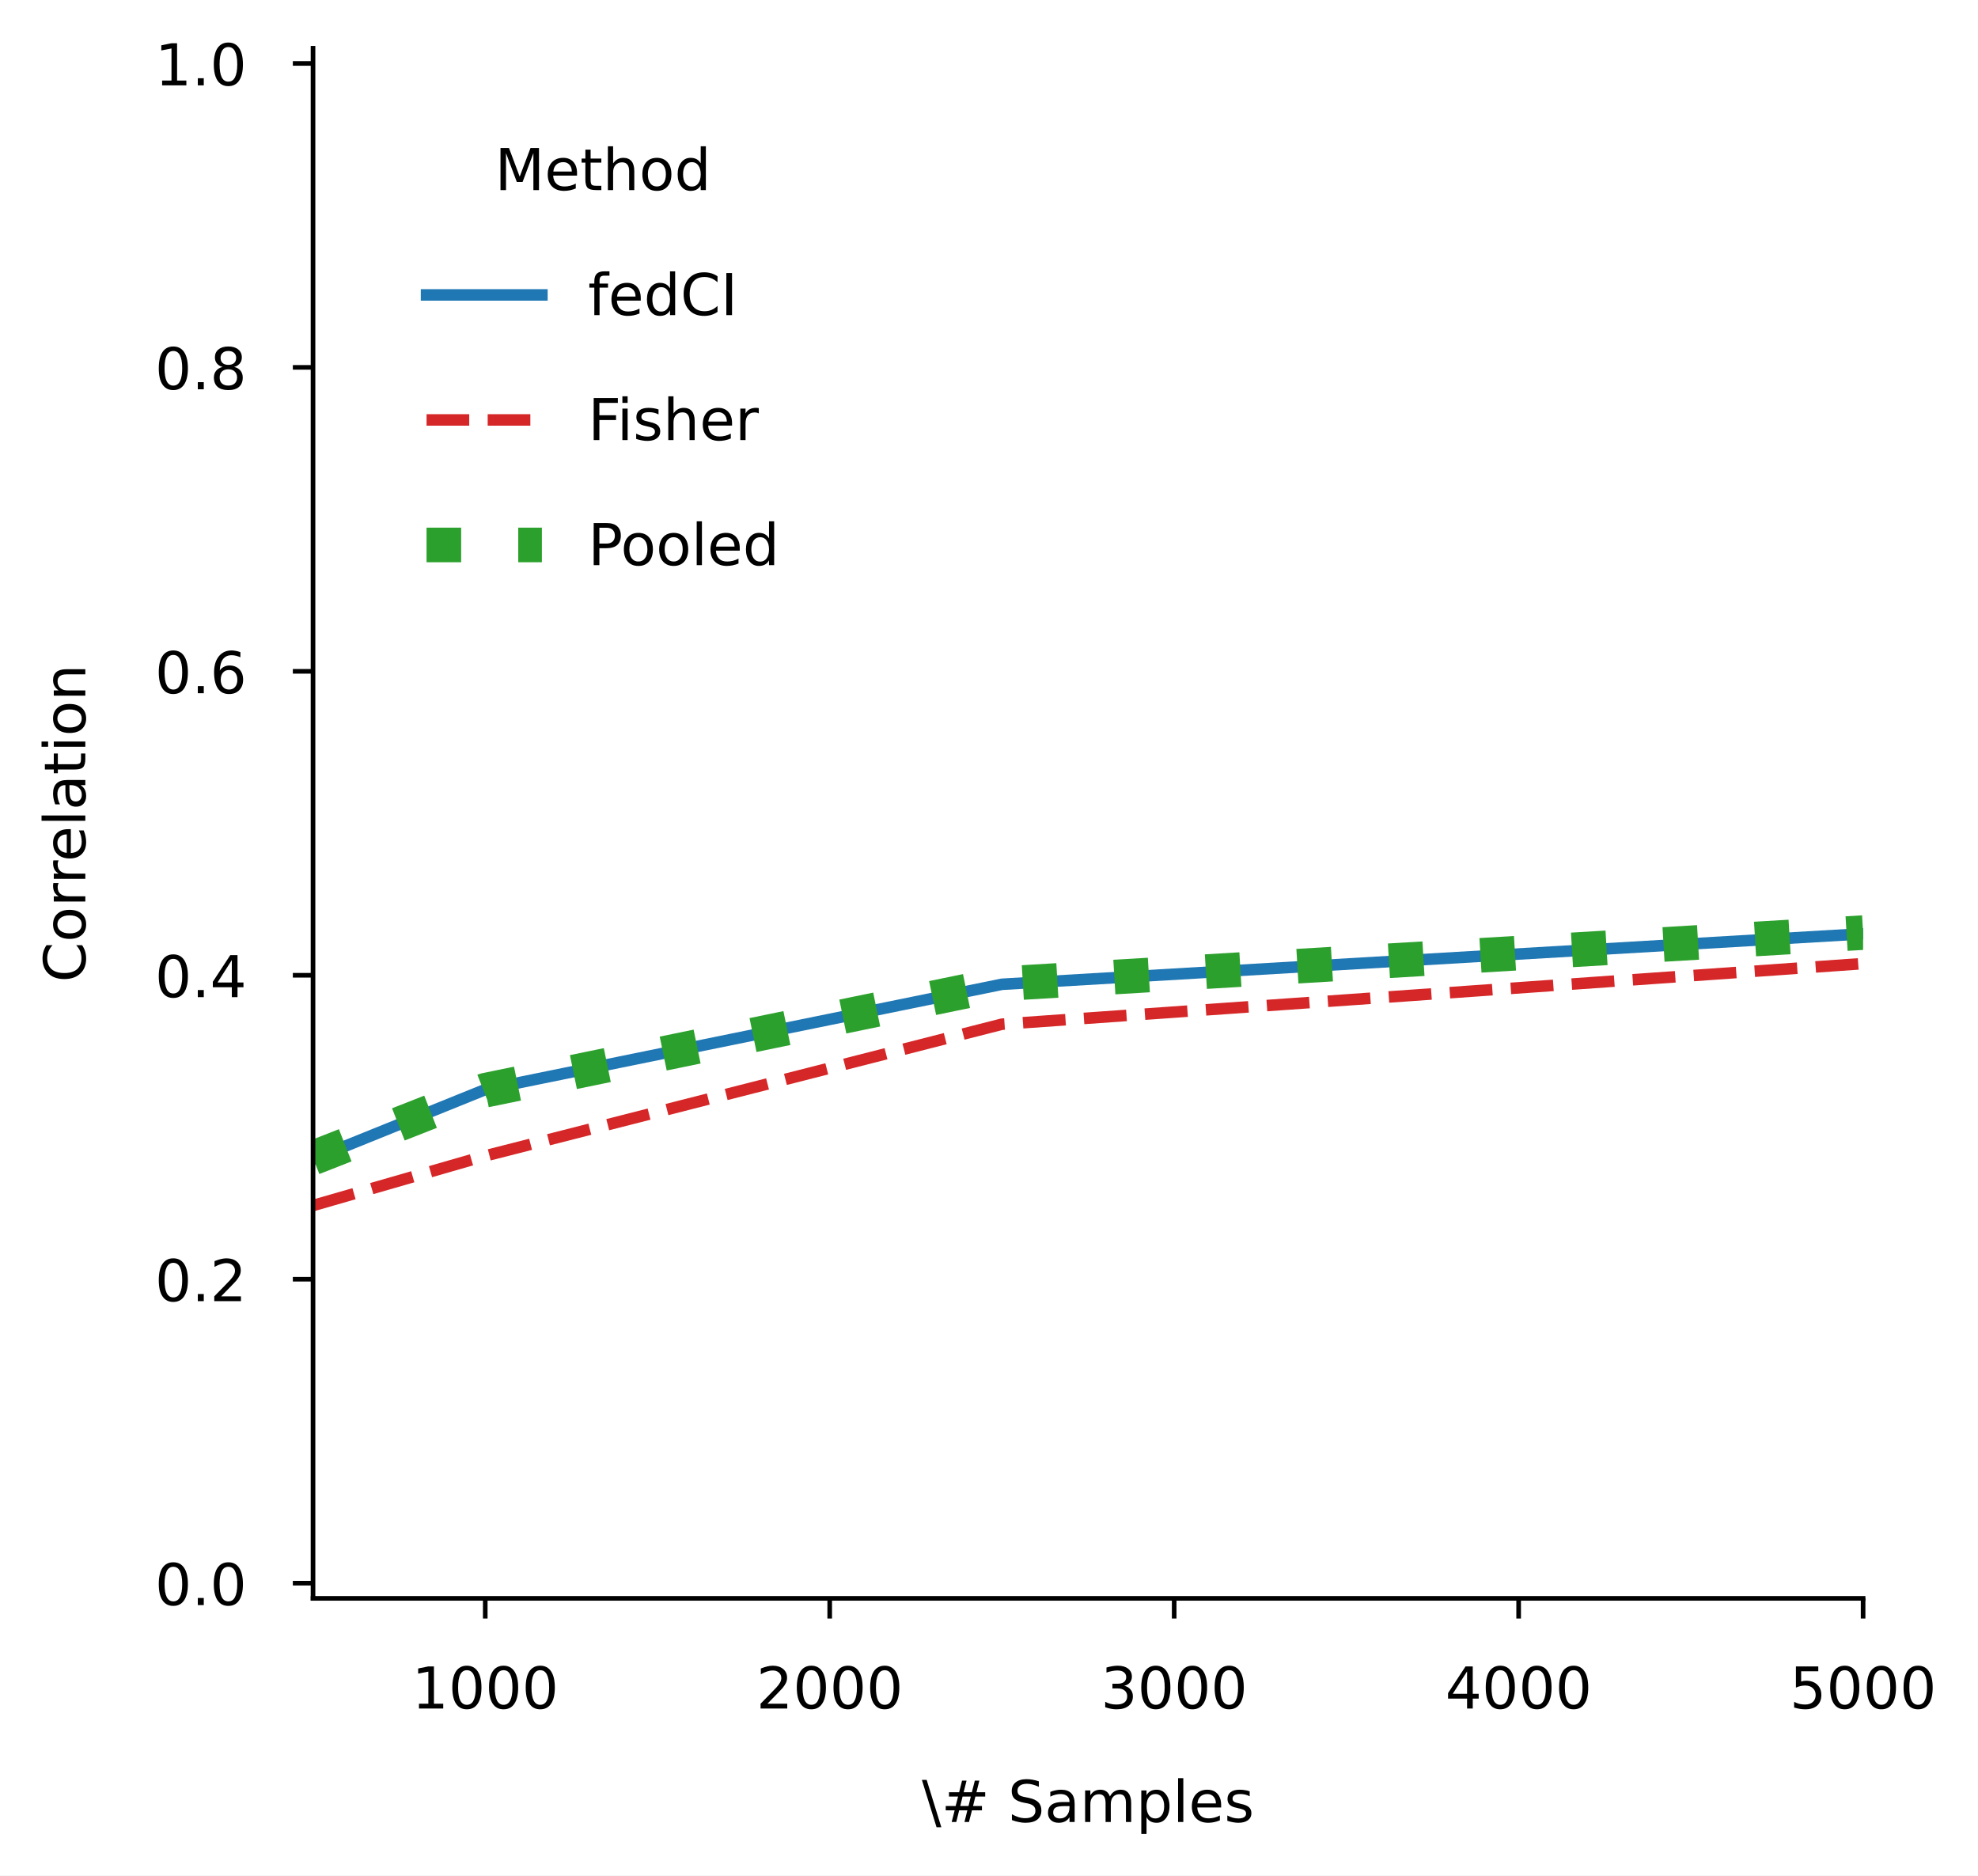
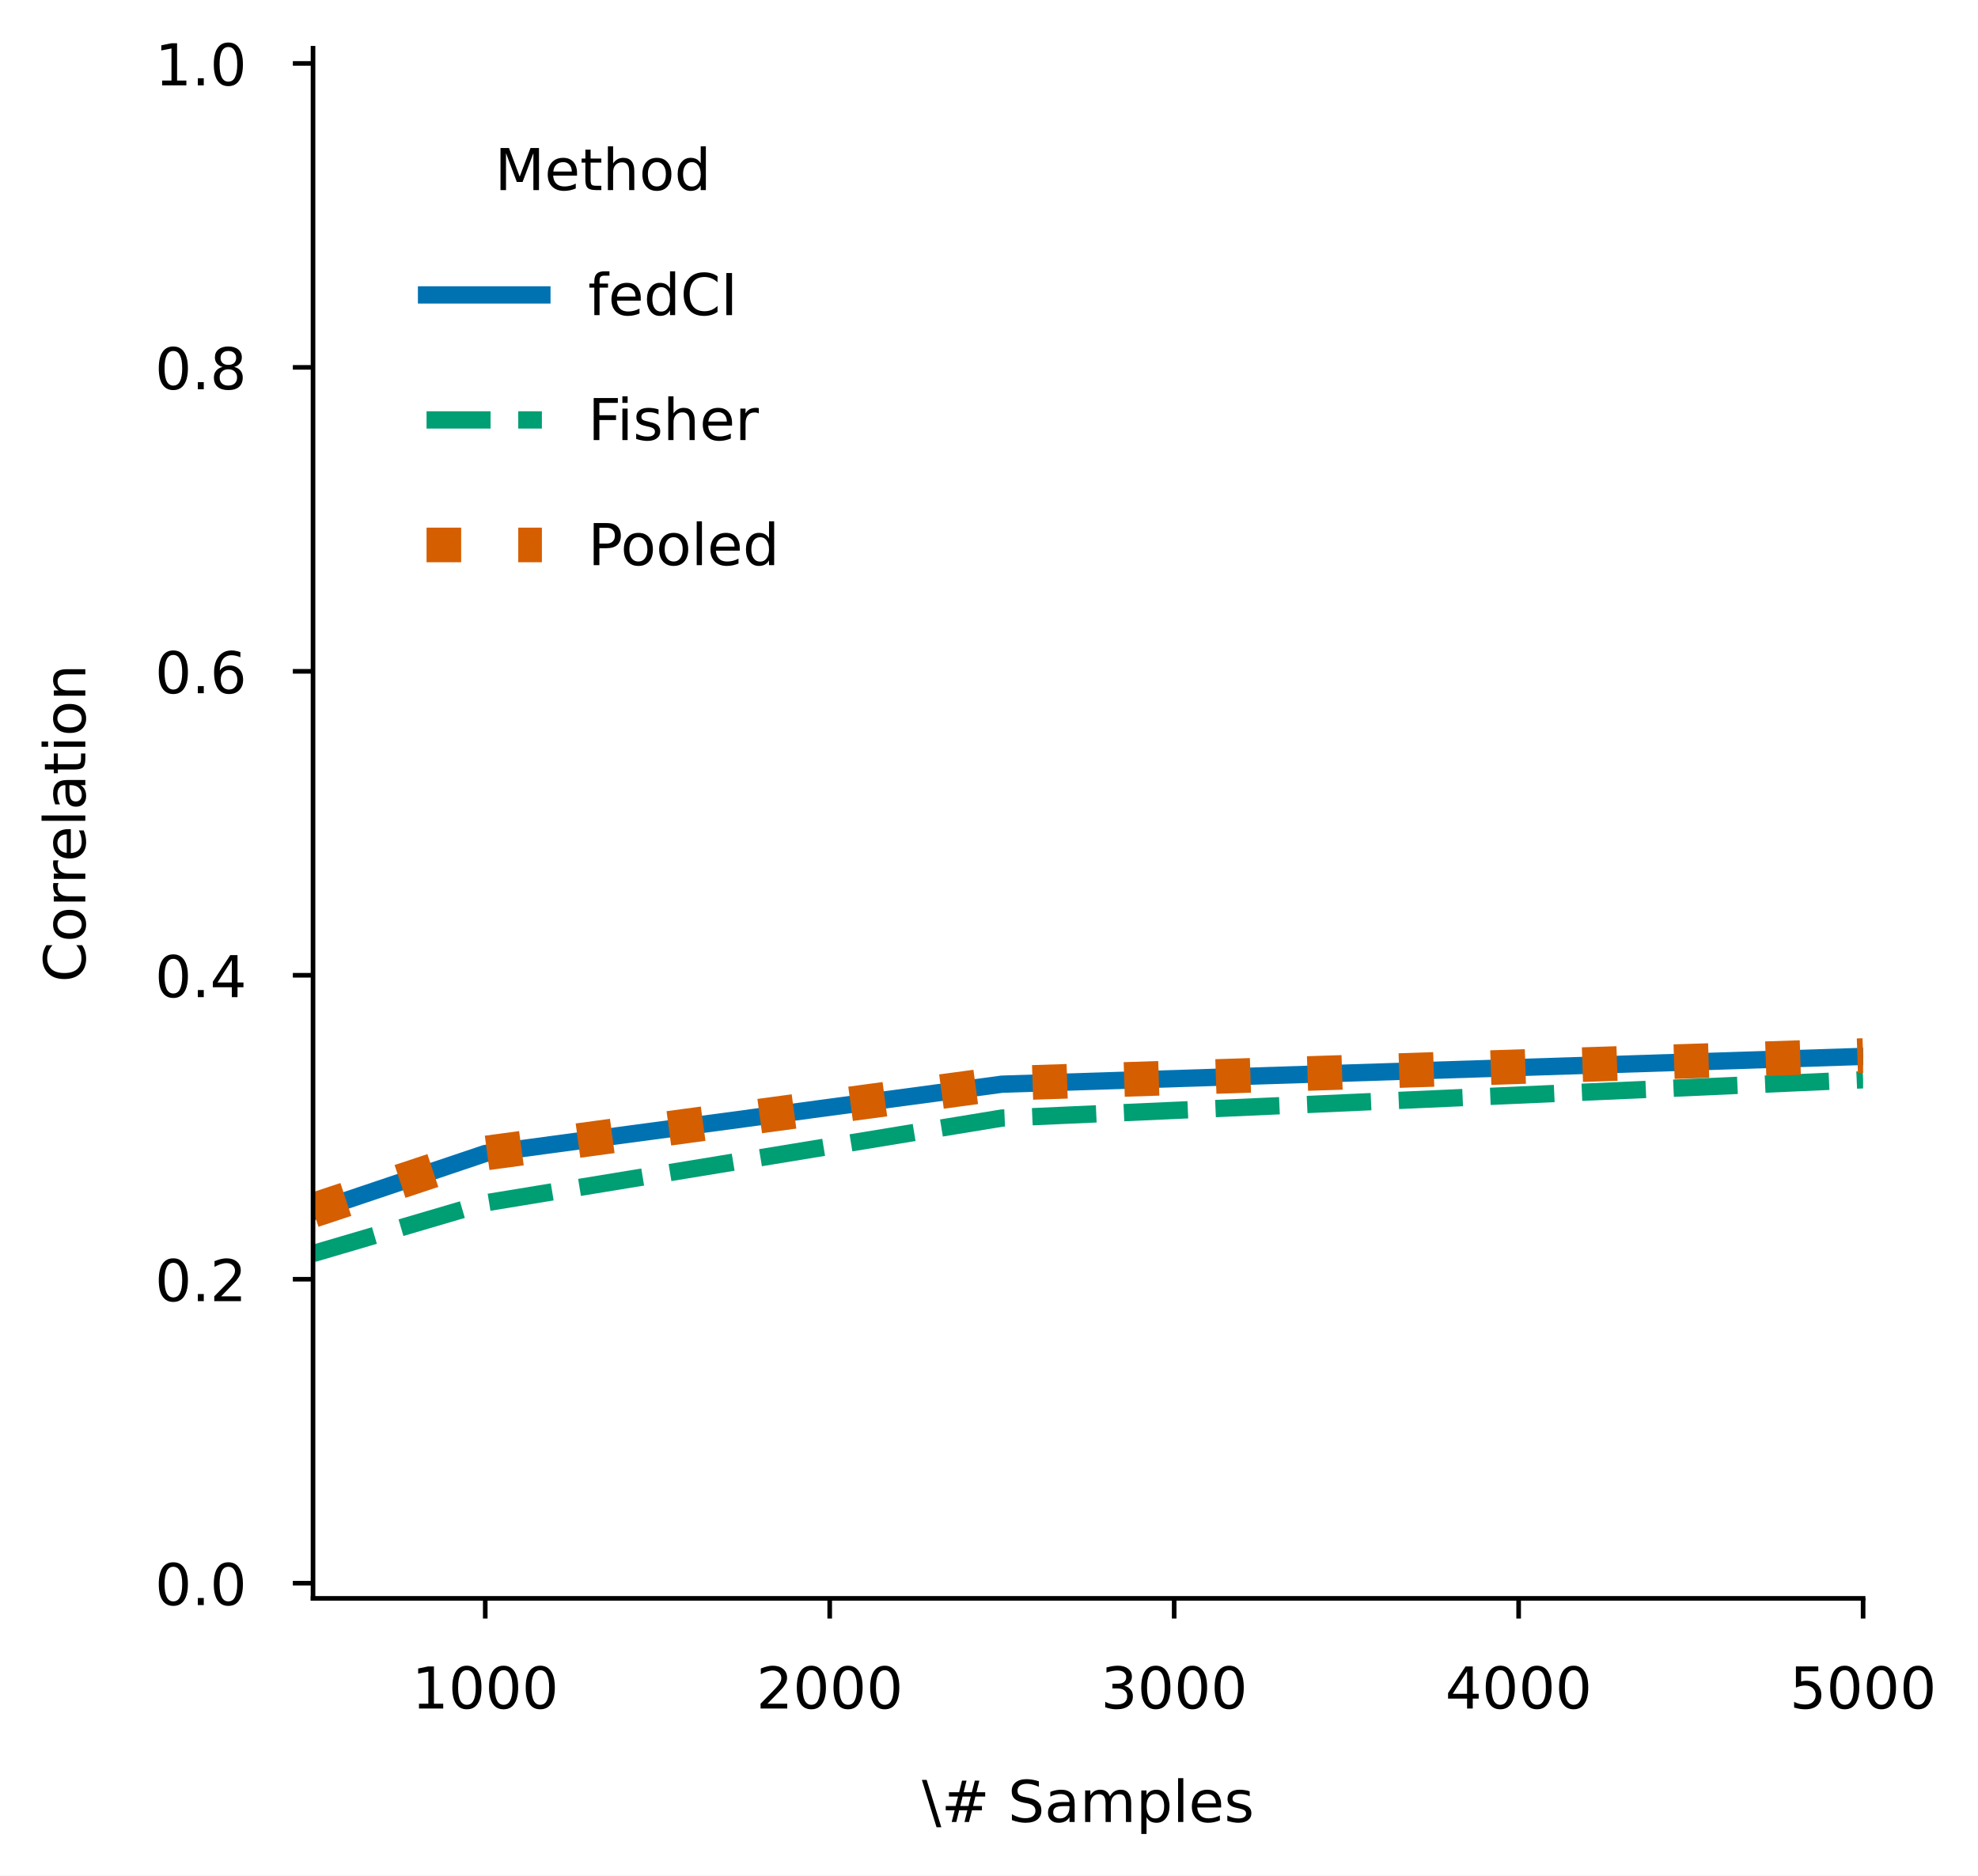
<svg xmlns="http://www.w3.org/2000/svg" xmlns:xlink="http://www.w3.org/1999/xlink" width="343.006pt" height="325.22pt" viewBox="0 0 343.006 325.22" version="1.1">
  <defs>
    <style type="text/css">*{stroke-linejoin: round; stroke-linecap: butt}</style>
  </defs>
  <g id="figure_1">
    <g id="patch_1">
      <path d="M 0 325.22  L 343.006 325.22  L 343.006 0  L 0 0  z " style="fill: #ffffff" />
    </g>
    <g id="axes_1">
      <g id="patch_2">
        <path d="M 54.281 277.164  L 323.081 277.164  L 323.081 8.364  L 54.281 8.364  z " style="fill: #ffffff" />
      </g>
      <g id="line2d_1">
-         <path d="M 54.281 201.006  L 84.148 188.937  L 173.748 170.679  L 323.081 161.925  " clip-path="url(#pf49e748701)" style="fill: none; stroke: #1f77b4; stroke-width: 2; stroke-linecap: square" />
+         <path d="M 54.281 210.082  L 84.148 200.021  L 173.748 188.003  L 323.081 183.185  " clip-path="url(#pc5949bcea4)" style="fill: none; stroke: #0072b2; stroke-width: 3; stroke-linecap: square" />
      </g>
      <g id="line2d_2">
-         <path d="M 54.281 209.044  L 84.148 200.434  L 173.748 177.601  L 323.081 167.089  " clip-path="url(#pf49e748701)" style="fill: none; stroke-dasharray: 7.4,3.2; stroke-dashoffset: 0; stroke: #d62728; stroke-width: 2" />
+         <path d="M 54.281 217.374  L 84.148 208.586  L 173.748 193.877  L 323.081 187.239  " clip-path="url(#pc5949bcea4)" style="fill: none; stroke-dasharray: 11.1,4.8; stroke-dashoffset: 0; stroke: #009e73; stroke-width: 3" />
      </g>
      <g id="matplotlib.axis_1">
        <g id="xtick_1">
          <g id="line2d_3">
            <defs>
-               <path id="m37c607526a" d="M 0 0  L 0 3.5  " style="stroke: #000000; stroke-width: 0.8" />
+               <path id="m53b540e239" d="M 0 0  L 0 3.5  " style="stroke: #000000; stroke-width: 0.8" />
            </defs>
            <g>
-               <use xlink:href="#m37c607526a" x="84.148" y="277.164" style="stroke: #000000; stroke-width: 0.8" />
+               <use xlink:href="#m53b540e239" x="84.148" y="277.164" style="stroke: #000000; stroke-width: 0.8" />
            </g>
          </g>
          <g id="text_1">
            <text style="font-size: 10px; font-family: 'DejaVu Sans', 'Bitstream Vera Sans', 'Computer Modern Sans Serif', 'Lucida Grande', 'Verdana', 'Geneva', 'Lucid', 'Arial', 'Helvetica', 'Avant Garde', sans-serif; text-anchor: middle" x="84.148" y="296.262" transform="rotate(-0 84.14792 296.2624)">1000</text>
          </g>
        </g>
        <g id="xtick_2">
          <g id="line2d_4">
            <g>
-               <use xlink:href="#m37c607526a" x="143.881" y="277.164" style="stroke: #000000; stroke-width: 0.8" />
+               <use xlink:href="#m53b540e239" x="143.881" y="277.164" style="stroke: #000000; stroke-width: 0.8" />
            </g>
          </g>
          <g id="text_2">
            <text style="font-size: 10px; font-family: 'DejaVu Sans', 'Bitstream Vera Sans', 'Computer Modern Sans Serif', 'Lucida Grande', 'Verdana', 'Geneva', 'Lucid', 'Arial', 'Helvetica', 'Avant Garde', sans-serif; text-anchor: middle" x="143.881" y="296.262" transform="rotate(-0 143.8812 296.2624)">2000</text>
          </g>
        </g>
        <g id="xtick_3">
          <g id="line2d_5">
            <g>
-               <use xlink:href="#m37c607526a" x="203.615" y="277.164" style="stroke: #000000; stroke-width: 0.8" />
+               <use xlink:href="#m53b540e239" x="203.615" y="277.164" style="stroke: #000000; stroke-width: 0.8" />
            </g>
          </g>
          <g id="text_3">
            <text style="font-size: 10px; font-family: 'DejaVu Sans', 'Bitstream Vera Sans', 'Computer Modern Sans Serif', 'Lucida Grande', 'Verdana', 'Geneva', 'Lucid', 'Arial', 'Helvetica', 'Avant Garde', sans-serif; text-anchor: middle" x="203.615" y="296.262" transform="rotate(-0 203.6146 296.2624)">3000</text>
          </g>
        </g>
        <g id="xtick_4">
          <g id="line2d_6">
            <g>
-               <use xlink:href="#m37c607526a" x="263.348" y="277.164" style="stroke: #000000; stroke-width: 0.8" />
+               <use xlink:href="#m53b540e239" x="263.348" y="277.164" style="stroke: #000000; stroke-width: 0.8" />
            </g>
          </g>
          <g id="text_4">
            <text style="font-size: 10px; font-family: 'DejaVu Sans', 'Bitstream Vera Sans', 'Computer Modern Sans Serif', 'Lucida Grande', 'Verdana', 'Geneva', 'Lucid', 'Arial', 'Helvetica', 'Avant Garde', sans-serif; text-anchor: middle" x="263.348" y="296.262" transform="rotate(-0 263.3479 296.2624)">4000</text>
          </g>
        </g>
        <g id="xtick_5">
          <g id="line2d_7">
            <g>
-               <use xlink:href="#m37c607526a" x="323.081" y="277.164" style="stroke: #000000; stroke-width: 0.8" />
+               <use xlink:href="#m53b540e239" x="323.081" y="277.164" style="stroke: #000000; stroke-width: 0.8" />
            </g>
          </g>
          <g id="text_5">
            <text style="font-size: 10px; font-family: 'DejaVu Sans', 'Bitstream Vera Sans', 'Computer Modern Sans Serif', 'Lucida Grande', 'Verdana', 'Geneva', 'Lucid', 'Arial', 'Helvetica', 'Avant Garde', sans-serif; text-anchor: middle" x="323.081" y="296.262" transform="rotate(-0 323.0813 296.2624)">5000</text>
          </g>
        </g>
        <g id="text_6">
          <text style="font-size: 10px; font-family: 'DejaVu Sans', 'Bitstream Vera Sans', 'Computer Modern Sans Serif', 'Lucida Grande', 'Verdana', 'Geneva', 'Lucid', 'Arial', 'Helvetica', 'Avant Garde', sans-serif; text-anchor: middle" x="188.681" y="315.94" transform="rotate(-0 188.6813 315.9405)">\# Samples</text>
        </g>
      </g>
      <g id="matplotlib.axis_2">
        <g id="ytick_1">
          <g id="line2d_8">
            <defs>
-               <path id="ma688c64d3a" d="M 0 0  L -3.5 0  " style="stroke: #000000; stroke-width: 0.8" />
+               <path id="mc149e43d79" d="M 0 0  L -3.5 0  " style="stroke: #000000; stroke-width: 0.8" />
            </defs>
            <g>
-               <use xlink:href="#ma688c64d3a" x="54.281" y="274.529" style="stroke: #000000; stroke-width: 0.8" />
+               <use xlink:href="#mc149e43d79" x="54.281" y="274.529" style="stroke: #000000; stroke-width: 0.8" />
            </g>
          </g>
          <g id="text_7">
            <text style="font-size: 10px; font-family: 'DejaVu Sans', 'Bitstream Vera Sans', 'Computer Modern Sans Serif', 'Lucida Grande', 'Verdana', 'Geneva', 'Lucid', 'Arial', 'Helvetica', 'Avant Garde', sans-serif; text-anchor: end" x="42.781" y="278.328" transform="rotate(-0 42.78125 278.3278)">0.0</text>
          </g>
        </g>
        <g id="ytick_2">
          <g id="line2d_9">
            <g>
-               <use xlink:href="#ma688c64d3a" x="54.281" y="221.823" style="stroke: #000000; stroke-width: 0.8" />
+               <use xlink:href="#mc149e43d79" x="54.281" y="221.823" style="stroke: #000000; stroke-width: 0.8" />
            </g>
          </g>
          <g id="text_8">
            <text style="font-size: 10px; font-family: 'DejaVu Sans', 'Bitstream Vera Sans', 'Computer Modern Sans Serif', 'Lucida Grande', 'Verdana', 'Geneva', 'Lucid', 'Arial', 'Helvetica', 'Avant Garde', sans-serif; text-anchor: end" x="42.781" y="225.622" transform="rotate(-0 42.78125 225.622)">0.2</text>
          </g>
        </g>
        <g id="ytick_3">
          <g id="line2d_10">
            <g>
-               <use xlink:href="#ma688c64d3a" x="54.281" y="169.117" style="stroke: #000000; stroke-width: 0.8" />
+               <use xlink:href="#mc149e43d79" x="54.281" y="169.117" style="stroke: #000000; stroke-width: 0.8" />
            </g>
          </g>
          <g id="text_9">
            <text style="font-size: 10px; font-family: 'DejaVu Sans', 'Bitstream Vera Sans', 'Computer Modern Sans Serif', 'Lucida Grande', 'Verdana', 'Geneva', 'Lucid', 'Arial', 'Helvetica', 'Avant Garde', sans-serif; text-anchor: end" x="42.781" y="172.916" transform="rotate(-0 42.78125 172.9161)">0.4</text>
          </g>
        </g>
        <g id="ytick_4">
          <g id="line2d_11">
            <g>
-               <use xlink:href="#ma688c64d3a" x="54.281" y="116.411" style="stroke: #000000; stroke-width: 0.8" />
+               <use xlink:href="#mc149e43d79" x="54.281" y="116.411" style="stroke: #000000; stroke-width: 0.8" />
            </g>
          </g>
          <g id="text_10">
            <text style="font-size: 10px; font-family: 'DejaVu Sans', 'Bitstream Vera Sans', 'Computer Modern Sans Serif', 'Lucida Grande', 'Verdana', 'Geneva', 'Lucid', 'Arial', 'Helvetica', 'Avant Garde', sans-serif; text-anchor: end" x="42.781" y="120.21" transform="rotate(-0 42.78125 120.2102)">0.6</text>
          </g>
        </g>
        <g id="ytick_5">
          <g id="line2d_12">
            <g>
-               <use xlink:href="#ma688c64d3a" x="54.281" y="63.705" style="stroke: #000000; stroke-width: 0.8" />
+               <use xlink:href="#mc149e43d79" x="54.281" y="63.705" style="stroke: #000000; stroke-width: 0.8" />
            </g>
          </g>
          <g id="text_11">
            <text style="font-size: 10px; font-family: 'DejaVu Sans', 'Bitstream Vera Sans', 'Computer Modern Sans Serif', 'Lucida Grande', 'Verdana', 'Geneva', 'Lucid', 'Arial', 'Helvetica', 'Avant Garde', sans-serif; text-anchor: end" x="42.781" y="67.504" transform="rotate(-0 42.78125 67.50432)">0.8</text>
          </g>
        </g>
        <g id="ytick_6">
          <g id="line2d_13">
            <g>
-               <use xlink:href="#ma688c64d3a" x="54.281" y="10.999" style="stroke: #000000; stroke-width: 0.8" />
+               <use xlink:href="#mc149e43d79" x="54.281" y="10.999" style="stroke: #000000; stroke-width: 0.8" />
            </g>
          </g>
          <g id="text_12">
            <text style="font-size: 10px; font-family: 'DejaVu Sans', 'Bitstream Vera Sans', 'Computer Modern Sans Serif', 'Lucida Grande', 'Verdana', 'Geneva', 'Lucid', 'Arial', 'Helvetica', 'Avant Garde', sans-serif; text-anchor: end" x="42.781" y="14.798" transform="rotate(-0 42.78125 14.79844)">1.0</text>
          </g>
        </g>
        <g id="text_13">
          <text style="font-size: 10px; font-family: 'DejaVu Sans', 'Bitstream Vera Sans', 'Computer Modern Sans Serif', 'Lucida Grande', 'Verdana', 'Geneva', 'Lucid', 'Arial', 'Helvetica', 'Avant Garde', sans-serif; text-anchor: middle" x="14.798" y="142.764" transform="rotate(-90 14.79844 142.7639)">Correlation</text>
        </g>
      </g>
      <g id="line2d_14">
-         <path d="M 54.281 200.792  L 84.148 189.053  L 173.748 170.583  L 323.081 161.719  " clip-path="url(#pf49e748701)" style="fill: none; stroke-dasharray: 6,9.9; stroke-dashoffset: 0; stroke: #2ca02c; stroke-width: 6" />
+         <path d="M 54.281 209.883  L 84.148 199.954  L 173.748 187.867  L 323.081 183.037  " clip-path="url(#pc5949bcea4)" style="fill: none; stroke-dasharray: 6,9.9; stroke-dashoffset: 0; stroke: #d55e00; stroke-width: 6" />
      </g>
      <g id="patch_3">
        <path d="M 54.281 277.164  L 54.281 8.364  " style="fill: none; stroke: #000000; stroke-width: 0.8; stroke-linejoin: miter; stroke-linecap: square" />
      </g>
      <g id="patch_4">
        <path d="M 54.281 277.164  L 323.081 277.164  " style="fill: none; stroke: #000000; stroke-width: 0.8; stroke-linejoin: miter; stroke-linecap: square" />
      </g>
      <g id="legend_1">
        <g id="text_14">
          <text style="font-size: 10px; font-family: 'DejaVu Sans', 'Bitstream Vera Sans', 'Computer Modern Sans Serif', 'Lucida Grande', 'Verdana', 'Geneva', 'Lucid', 'Arial', 'Helvetica', 'Avant Garde', sans-serif; text-anchor: start" x="85.808" y="32.962" transform="rotate(-0 85.80831 32.96236)">Method</text>
        </g>
        <g id="line2d_15">
-           <path d="M 73.969 51.14  L 83.969 51.14  L 93.969 51.14  " style="fill: none; stroke: #1f77b4; stroke-width: 2; stroke-linecap: square" />
+           <path d="M 73.969 51.14  L 83.969 51.14  L 93.969 51.14  " style="fill: none; stroke: #0072b2; stroke-width: 3; stroke-linecap: square" />
        </g>
        <g id="text_15">
          <text style="font-size: 10px; font-family: 'DejaVu Sans', 'Bitstream Vera Sans', 'Computer Modern Sans Serif', 'Lucida Grande', 'Verdana', 'Geneva', 'Lucid', 'Arial', 'Helvetica', 'Avant Garde', sans-serif; text-anchor: start" x="101.969" y="54.64" transform="rotate(-0 101.9693 54.64049)">fedCI</text>
        </g>
        <g id="line2d_16">
-           <path d="M 73.969 72.819  L 83.969 72.819  L 93.969 72.819  " style="fill: none; stroke-dasharray: 7.4,3.2; stroke-dashoffset: 0; stroke: #d62728; stroke-width: 2" />
+           <path d="M 73.969 72.819  L 83.969 72.819  L 93.969 72.819  " style="fill: none; stroke-dasharray: 11.1,4.8; stroke-dashoffset: 0; stroke: #009e73; stroke-width: 3" />
        </g>
        <g id="text_16">
          <text style="font-size: 10px; font-family: 'DejaVu Sans', 'Bitstream Vera Sans', 'Computer Modern Sans Serif', 'Lucida Grande', 'Verdana', 'Geneva', 'Lucid', 'Arial', 'Helvetica', 'Avant Garde', sans-serif; text-anchor: start" x="101.969" y="76.319" transform="rotate(-0 101.9693 76.31861)">Fisher</text>
        </g>
        <g id="line2d_17">
-           <path d="M 73.969 94.497  L 83.969 94.497  L 93.969 94.497  " style="fill: none; stroke-dasharray: 6,9.9; stroke-dashoffset: 0; stroke: #2ca02c; stroke-width: 6" />
+           <path d="M 73.969 94.497  L 83.969 94.497  L 93.969 94.497  " style="fill: none; stroke-dasharray: 6,9.9; stroke-dashoffset: 0; stroke: #d55e00; stroke-width: 6" />
        </g>
        <g id="text_17">
          <text style="font-size: 10px; font-family: 'DejaVu Sans', 'Bitstream Vera Sans', 'Computer Modern Sans Serif', 'Lucida Grande', 'Verdana', 'Geneva', 'Lucid', 'Arial', 'Helvetica', 'Avant Garde', sans-serif; text-anchor: start" x="101.969" y="97.997" transform="rotate(-0 101.9693 97.99674)">Pooled</text>
        </g>
      </g>
    </g>
  </g>
  <defs>
-     <clipPath id="pf49e748701">
+     <clipPath id="pc5949bcea4">
      <rect x="54.281" y="8.364" width="268.8" height="268.8" />
    </clipPath>
  </defs>
</svg>
